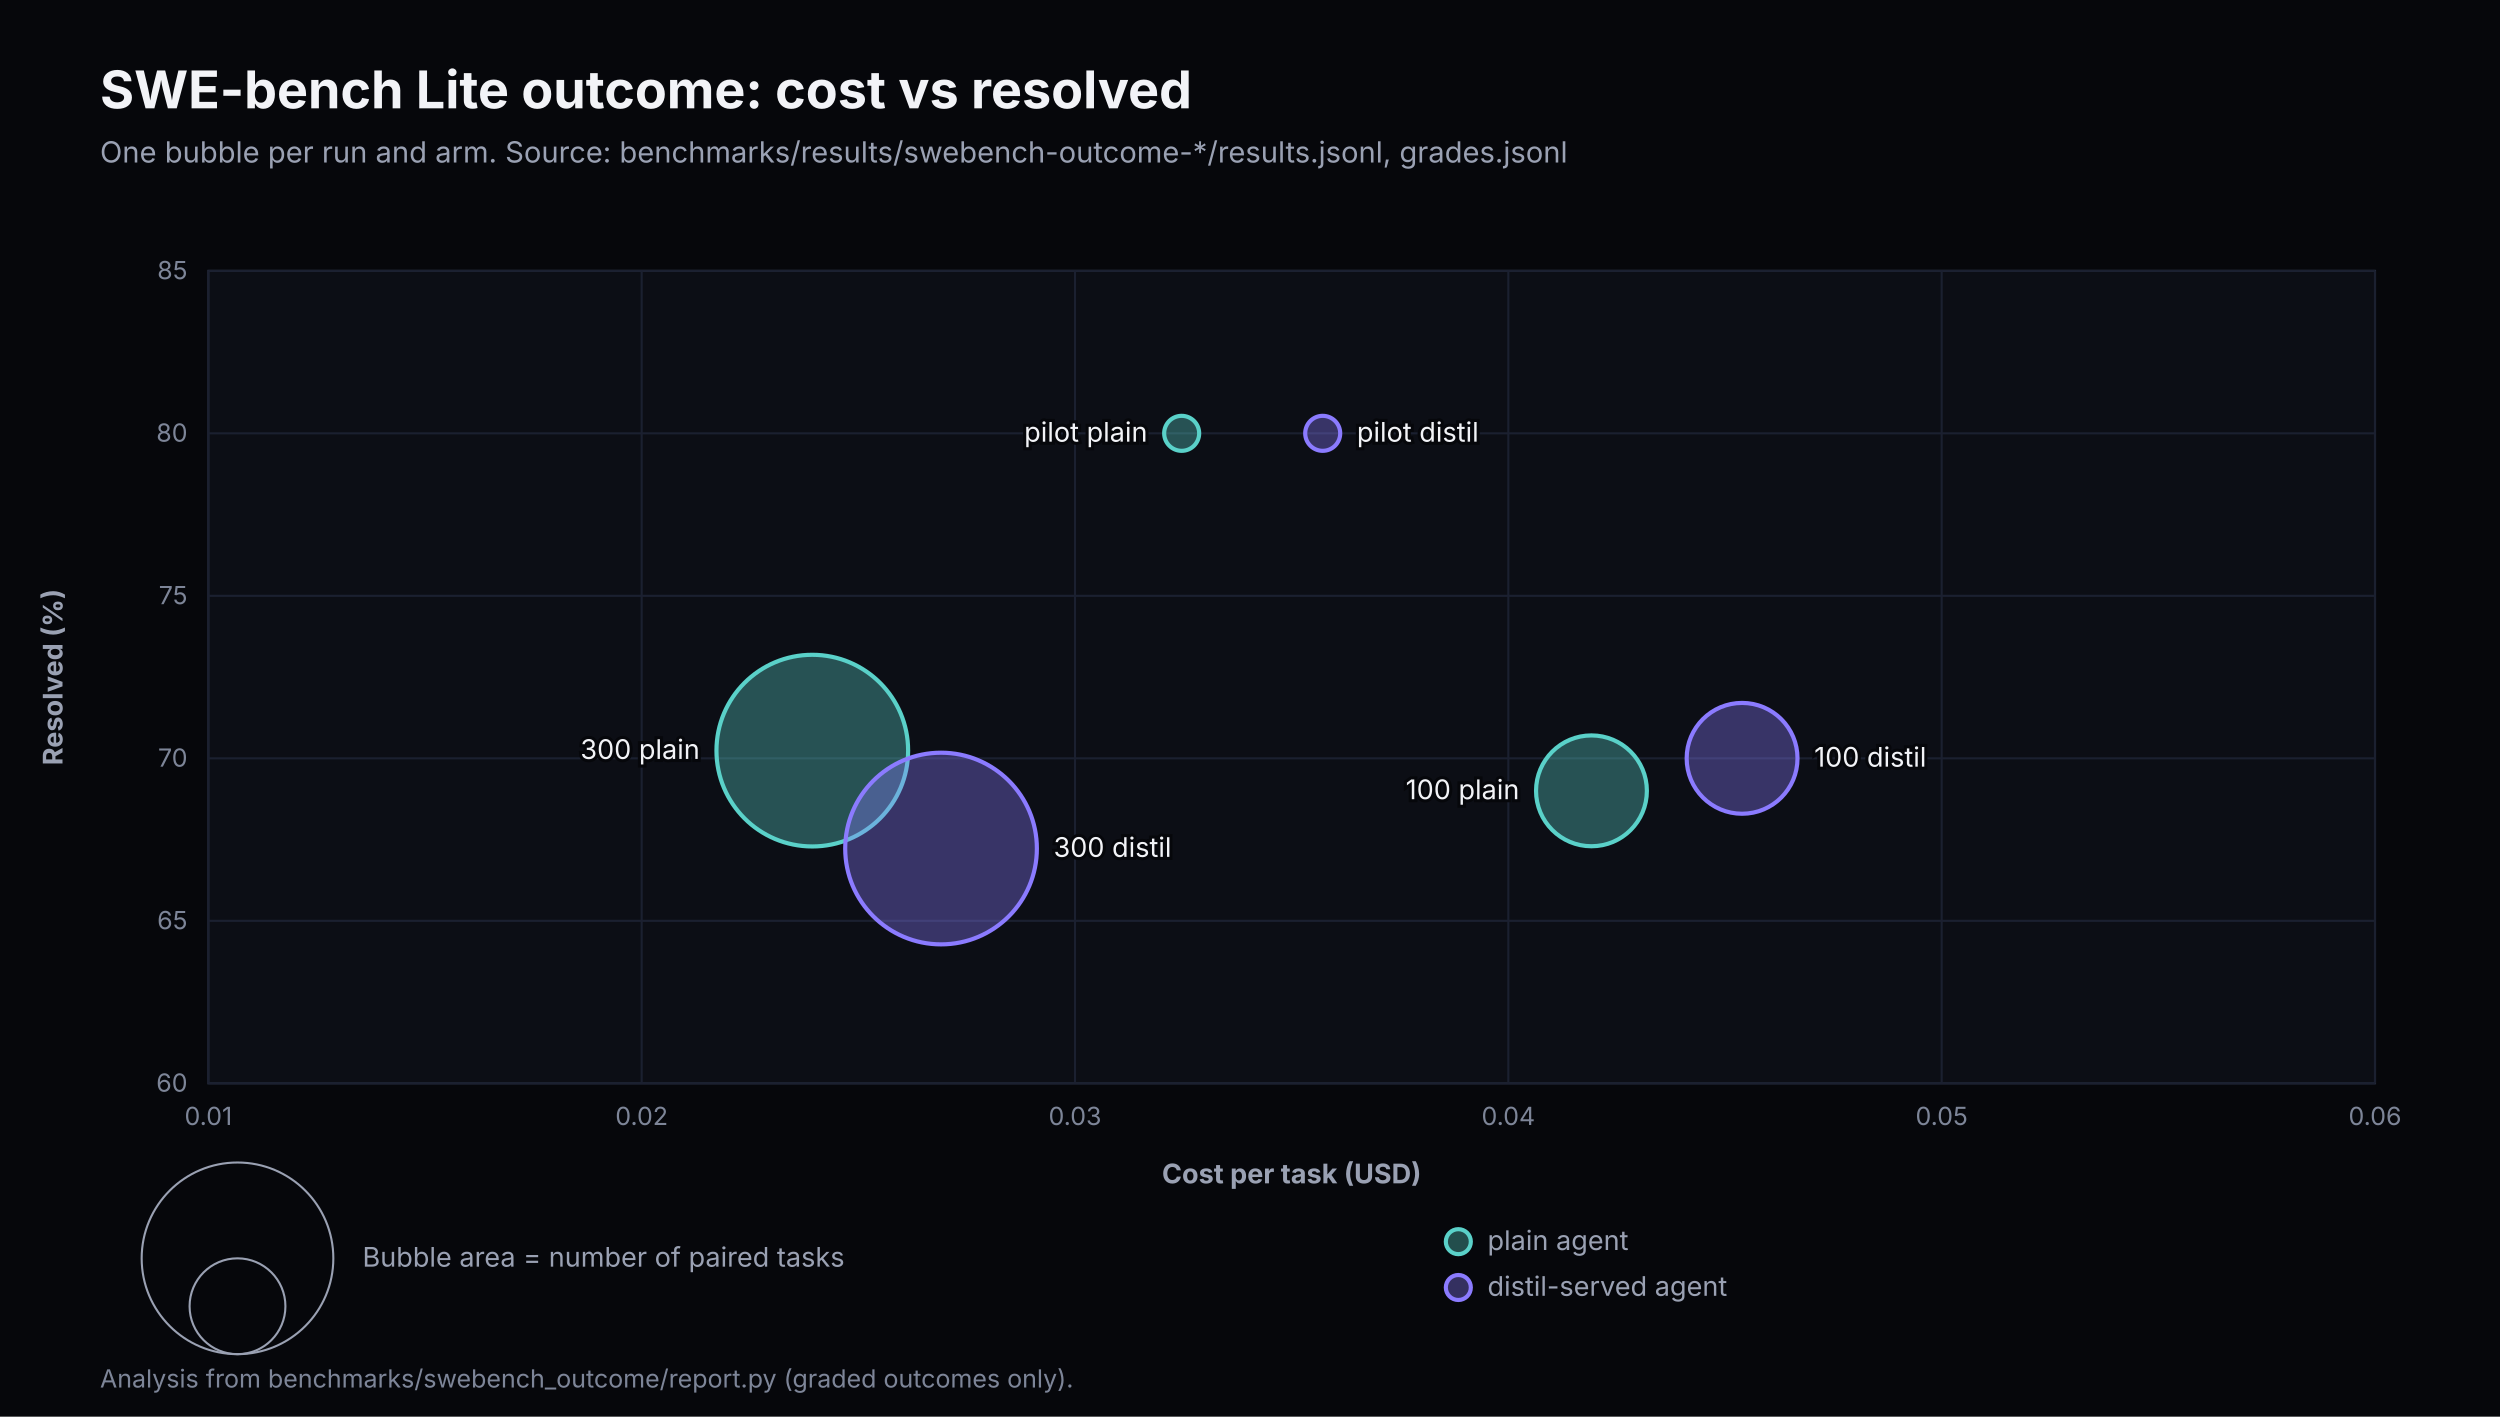
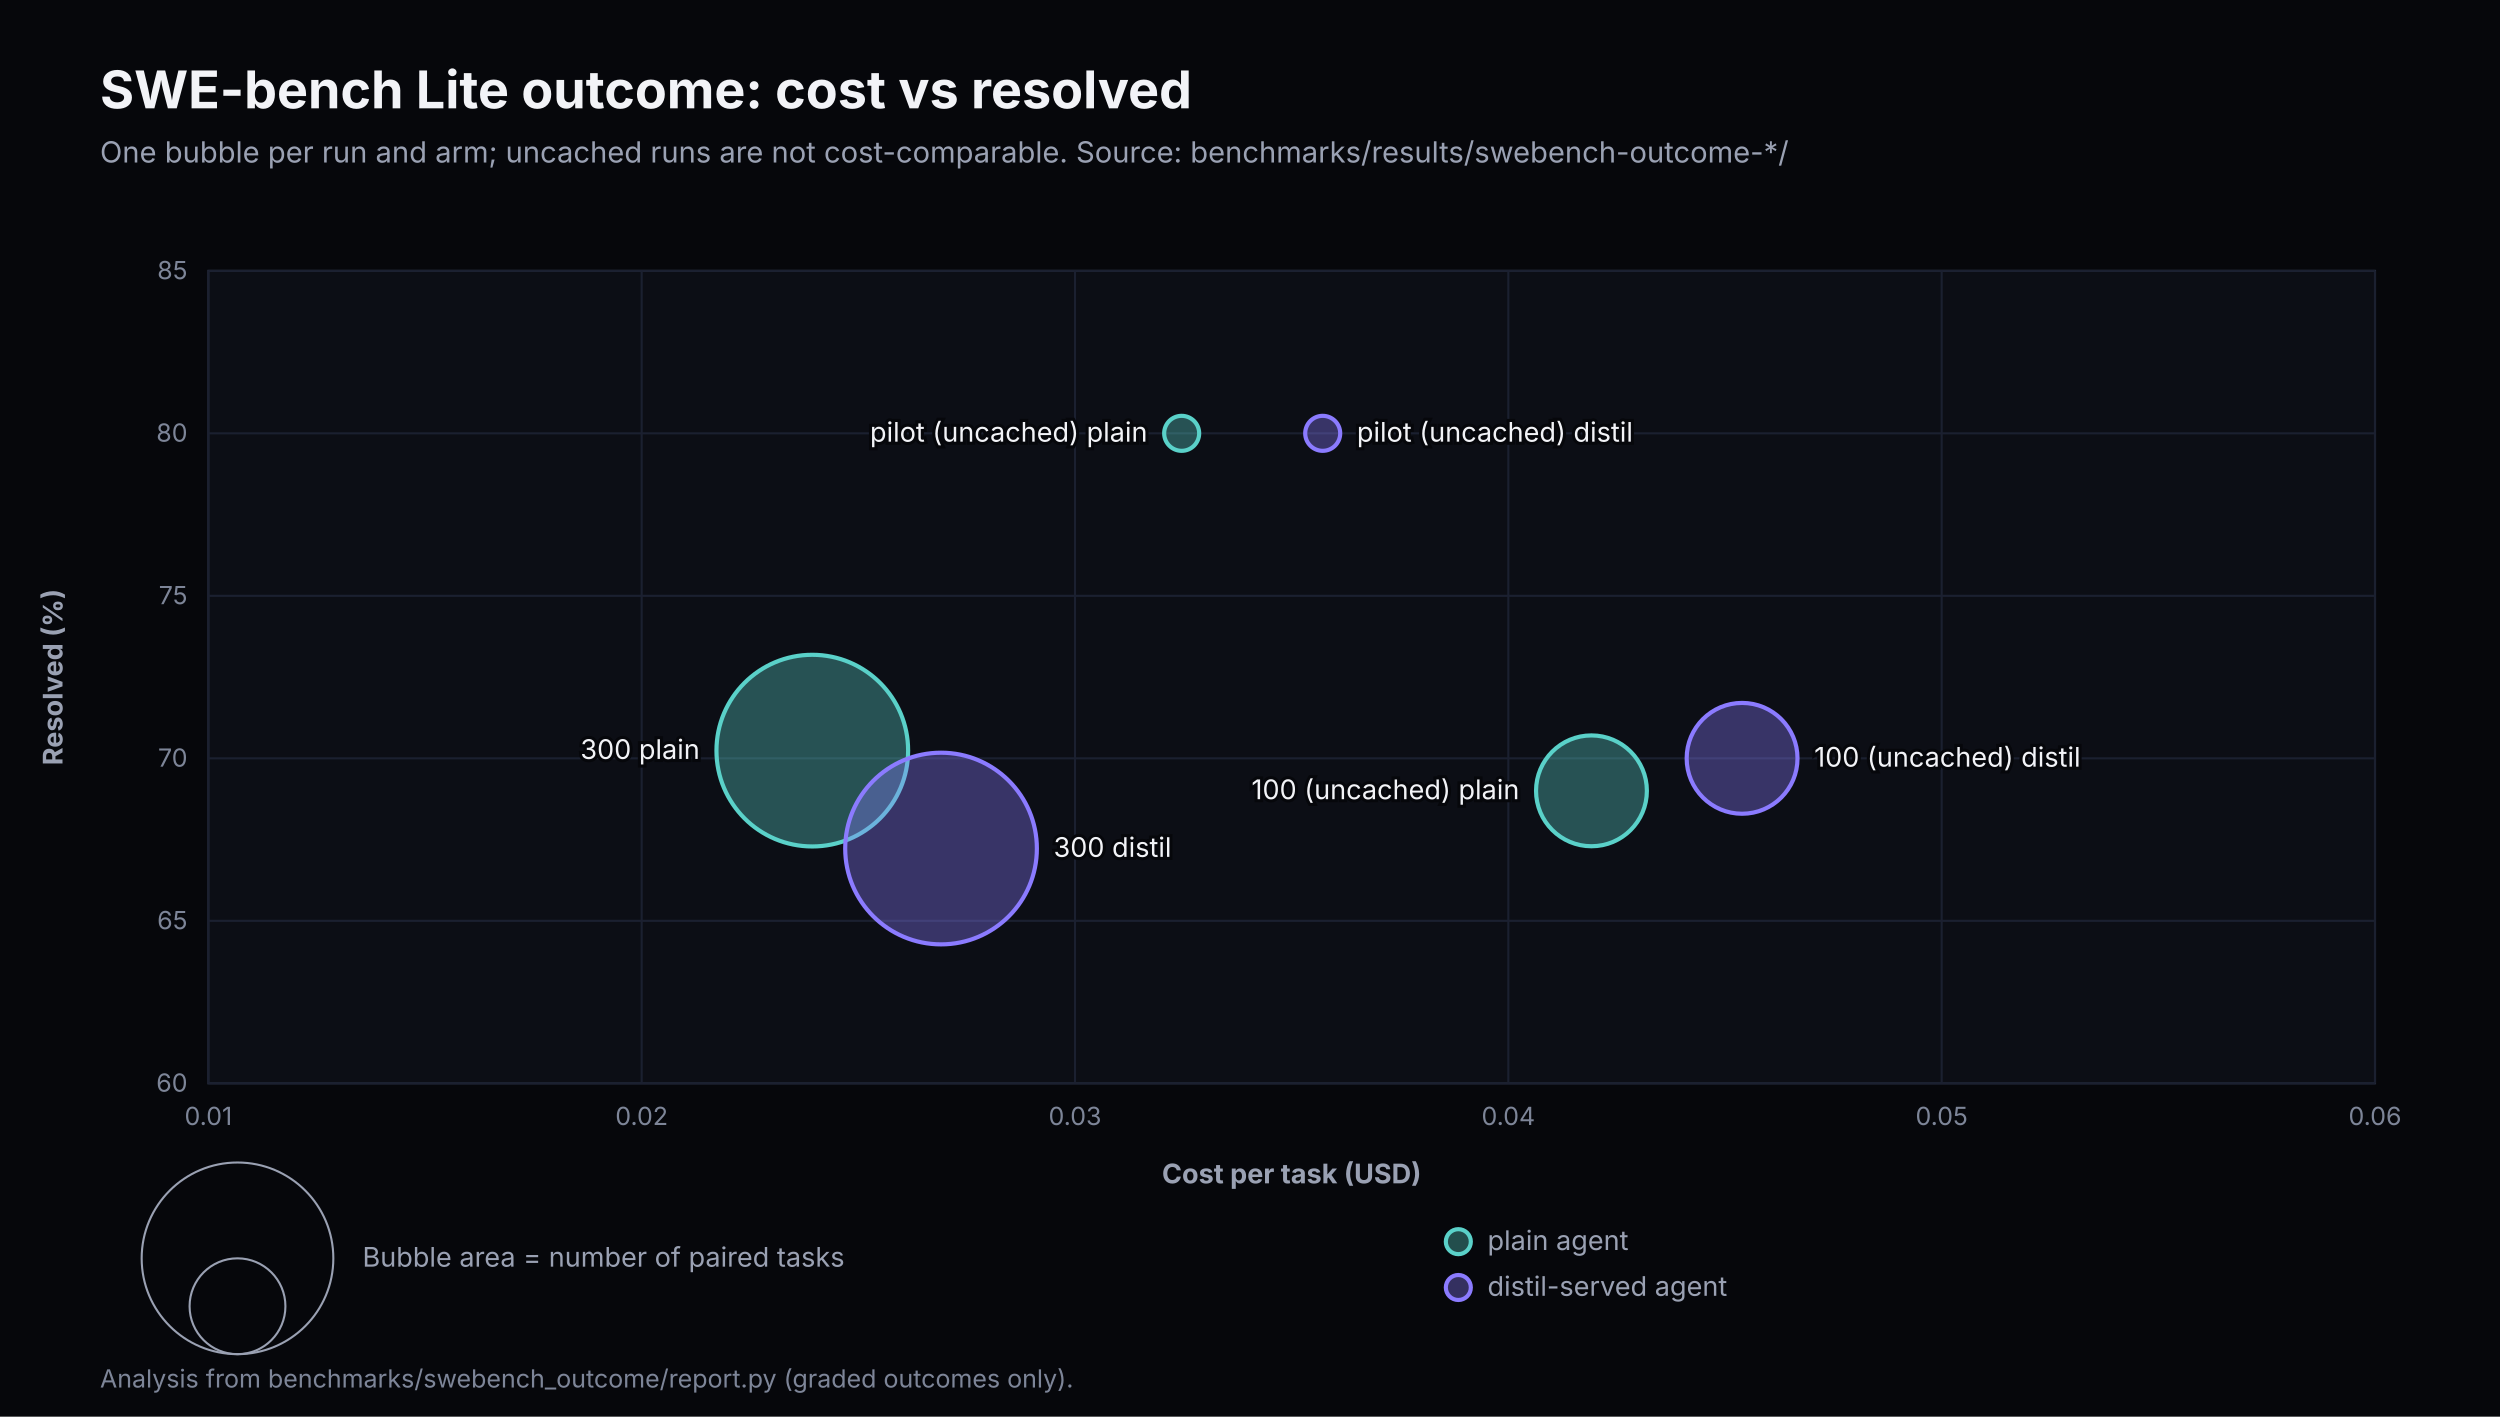
<svg xmlns="http://www.w3.org/2000/svg" width="1200" height="680" viewBox="0 0 1200 680" font-family="Inter,ui-sans-serif,Segoe UI,Roboto,sans-serif" role="img" aria-labelledby="t d">
  <rect width="1200" height="680" fill="#06070b" />
  <text x="48" y="52" fill="#f2f3f7" font-size="25" font-weight="700">SWE-bench Lite outcome: cost vs resolved</text>
-   <text x="48" y="78" fill="#9aa1b3" font-size="14">One bubble per run and arm. Source: benchmarks/results/swebench-outcome-*/results.jsonl, grades.jsonl</text>
+   <text x="48" y="78" fill="#9aa1b3" font-size="14">One bubble per run and arm; uncached runs are not cost-comparable. Source: benchmarks/results/swebench-outcome-*/</text>
  <rect x="100" y="130" width="1040" height="390" fill="#0c0e15" stroke="#252c3e" />
  <line x1="100.0" y1="130" x2="100.0" y2="520" stroke="#1b2030" />
  <text x="100.0" y="540" text-anchor="middle" fill="#7d8598" font-size="12">0.01</text>
  <line x1="308.0" y1="130" x2="308.0" y2="520" stroke="#1b2030" />
  <text x="308.0" y="540" text-anchor="middle" fill="#7d8598" font-size="12">0.02</text>
  <line x1="516.0" y1="130" x2="516.0" y2="520" stroke="#1b2030" />
  <text x="516.0" y="540" text-anchor="middle" fill="#7d8598" font-size="12">0.03</text>
  <line x1="724.0" y1="130" x2="724.0" y2="520" stroke="#1b2030" />
  <text x="724.0" y="540" text-anchor="middle" fill="#7d8598" font-size="12">0.04</text>
  <line x1="932.0" y1="130" x2="932.0" y2="520" stroke="#1b2030" />
  <text x="932.0" y="540" text-anchor="middle" fill="#7d8598" font-size="12">0.05</text>
  <line x1="1140.0" y1="130" x2="1140.0" y2="520" stroke="#1b2030" />
  <text x="1140.0" y="540" text-anchor="middle" fill="#7d8598" font-size="12">0.06</text>
  <line x1="100" y1="520.0" x2="1140" y2="520.0" stroke="#1b2030" />
  <text x="90" y="524.0" text-anchor="end" fill="#7d8598" font-size="12">60</text>
  <line x1="100" y1="442.0" x2="1140" y2="442.0" stroke="#1b2030" />
  <text x="90" y="446.0" text-anchor="end" fill="#7d8598" font-size="12">65</text>
  <line x1="100" y1="364.0" x2="1140" y2="364.0" stroke="#1b2030" />
  <text x="90" y="368.0" text-anchor="end" fill="#7d8598" font-size="12">70</text>
  <line x1="100" y1="286.0" x2="1140" y2="286.0" stroke="#1b2030" />
  <text x="90" y="290.0" text-anchor="end" fill="#7d8598" font-size="12">75</text>
  <line x1="100" y1="208.0" x2="1140" y2="208.0" stroke="#1b2030" />
  <text x="90" y="212.0" text-anchor="end" fill="#7d8598" font-size="12">80</text>
  <line x1="100" y1="130.0" x2="1140" y2="130.0" stroke="#1b2030" />
  <text x="90" y="134.0" text-anchor="end" fill="#7d8598" font-size="12">85</text>
  <text x="620.0" y="568" text-anchor="middle" fill="#9aa1b3" font-size="13" font-weight="700">Cost per task (USD)</text>
  <text transform="translate(30 325.0) rotate(-90)" text-anchor="middle" fill="#9aa1b3" font-size="13" font-weight="700">Resolved (%)</text>
  <circle cx="389.9" cy="360.3" r="46.0" fill="#5ad1c9" fill-opacity="0.35" stroke="#5ad1c9" stroke-width="2" data-label="300 plain" data-x="0.023936" data-y="70.23411371237458" data-size="299.0" />
  <circle cx="451.7" cy="407.3" r="46.0" fill="#8b7bff" fill-opacity="0.35" stroke="#8b7bff" stroke-width="2" data-label="300 distil" data-x="0.026909" data-y="67.22408026755853" data-size="299.0" />
-   <circle cx="763.9" cy="379.6" r="26.6" fill="#5ad1c9" fill-opacity="0.35" stroke="#5ad1c9" stroke-width="2" data-label="100 plain" data-x="0.041917" data-y="69.0" data-size="100.0" />
-   <circle cx="836.2" cy="364.0" r="26.6" fill="#8b7bff" fill-opacity="0.35" stroke="#8b7bff" stroke-width="2" data-label="100 distil" data-x="0.045393" data-y="70.0" data-size="100.0" />
-   <circle cx="567.2" cy="208.0" r="8.4" fill="#5ad1c9" fill-opacity="0.35" stroke="#5ad1c9" stroke-width="2" data-label="pilot plain" data-x="0.032462" data-y="80.0" data-size="10.0" />
-   <circle cx="634.9" cy="208.0" r="8.4" fill="#8b7bff" fill-opacity="0.35" stroke="#8b7bff" stroke-width="2" data-label="pilot distil" data-x="0.035717" data-y="80.0" data-size="10.0" />
+   <circle cx="763.9" cy="379.6" r="26.6" fill="#5ad1c9" fill-opacity="0.35" stroke="#5ad1c9" stroke-width="2" data-label="100 (uncached) plain" data-x="0.041917" data-y="69.0" data-size="100.0" />
+   <circle cx="836.2" cy="364.0" r="26.6" fill="#8b7bff" fill-opacity="0.35" stroke="#8b7bff" stroke-width="2" data-label="100 (uncached) distil" data-x="0.045393" data-y="70.0" data-size="100.0" />
+   <circle cx="567.2" cy="208.0" r="8.4" fill="#5ad1c9" fill-opacity="0.35" stroke="#5ad1c9" stroke-width="2" data-label="pilot (uncached) plain" data-x="0.032462" data-y="80.0" data-size="10.0" />
+   <circle cx="634.9" cy="208.0" r="8.4" fill="#8b7bff" fill-opacity="0.35" stroke="#8b7bff" stroke-width="2" data-label="pilot (uncached) distil" data-x="0.035717" data-y="80.0" data-size="10.0" />
  <text x="335.9" y="364.3" text-anchor="end" fill="#f2f3f7" font-size="13" paint-order="stroke" stroke="#06070b" stroke-width="3">300 plain</text>
  <text x="505.7" y="411.3" text-anchor="start" fill="#f2f3f7" font-size="13" paint-order="stroke" stroke="#06070b" stroke-width="3">300 distil</text>
-   <text x="729.3" y="383.6" text-anchor="end" fill="#f2f3f7" font-size="13" paint-order="stroke" stroke="#06070b" stroke-width="3">100 plain</text>
-   <text x="870.8" y="368.0" text-anchor="start" fill="#f2f3f7" font-size="13" paint-order="stroke" stroke="#06070b" stroke-width="3">100 distil</text>
-   <text x="550.8" y="212.0" text-anchor="end" fill="#f2f3f7" font-size="13" paint-order="stroke" stroke="#06070b" stroke-width="3">pilot plain</text>
-   <text x="651.3" y="212.0" text-anchor="start" fill="#f2f3f7" font-size="13" paint-order="stroke" stroke="#06070b" stroke-width="3">pilot distil</text>
+   <text x="729.3" y="383.6" text-anchor="end" fill="#f2f3f7" font-size="13" paint-order="stroke" stroke="#06070b" stroke-width="3">100 (uncached) plain</text>
+   <text x="870.8" y="368.0" text-anchor="start" fill="#f2f3f7" font-size="13" paint-order="stroke" stroke="#06070b" stroke-width="3">100 (uncached) distil</text>
+   <text x="550.8" y="212.0" text-anchor="end" fill="#f2f3f7" font-size="13" paint-order="stroke" stroke="#06070b" stroke-width="3">pilot (uncached) plain</text>
+   <text x="651.3" y="212.0" text-anchor="start" fill="#f2f3f7" font-size="13" paint-order="stroke" stroke="#06070b" stroke-width="3">pilot (uncached) distil</text>
  <circle cx="114" cy="604" r="46.0" fill="none" stroke="#9aa1b3" />
  <circle cx="114" cy="627.0" r="23.0" fill="none" stroke="#9aa1b3" />
  <text x="174.0" y="608" fill="#9aa1b3" font-size="13">Bubble area = number of paired tasks</text>
  <circle cx="700" cy="596" r="6" fill="#5ad1c9" fill-opacity="0.35" stroke="#5ad1c9" stroke-width="2" />
  <text x="714" y="600" fill="#9aa1b3" font-size="13">plain agent</text>
  <circle cx="700" cy="618" r="6" fill="#8b7bff" fill-opacity="0.35" stroke="#8b7bff" stroke-width="2" />
  <text x="714" y="622" fill="#9aa1b3" font-size="13">distil-served agent</text>
  <text x="48" y="666" fill="#7d8598" font-size="12">Analysis from benchmarks/swebench_outcome/report.py (graded outcomes only).</text>
</svg>
